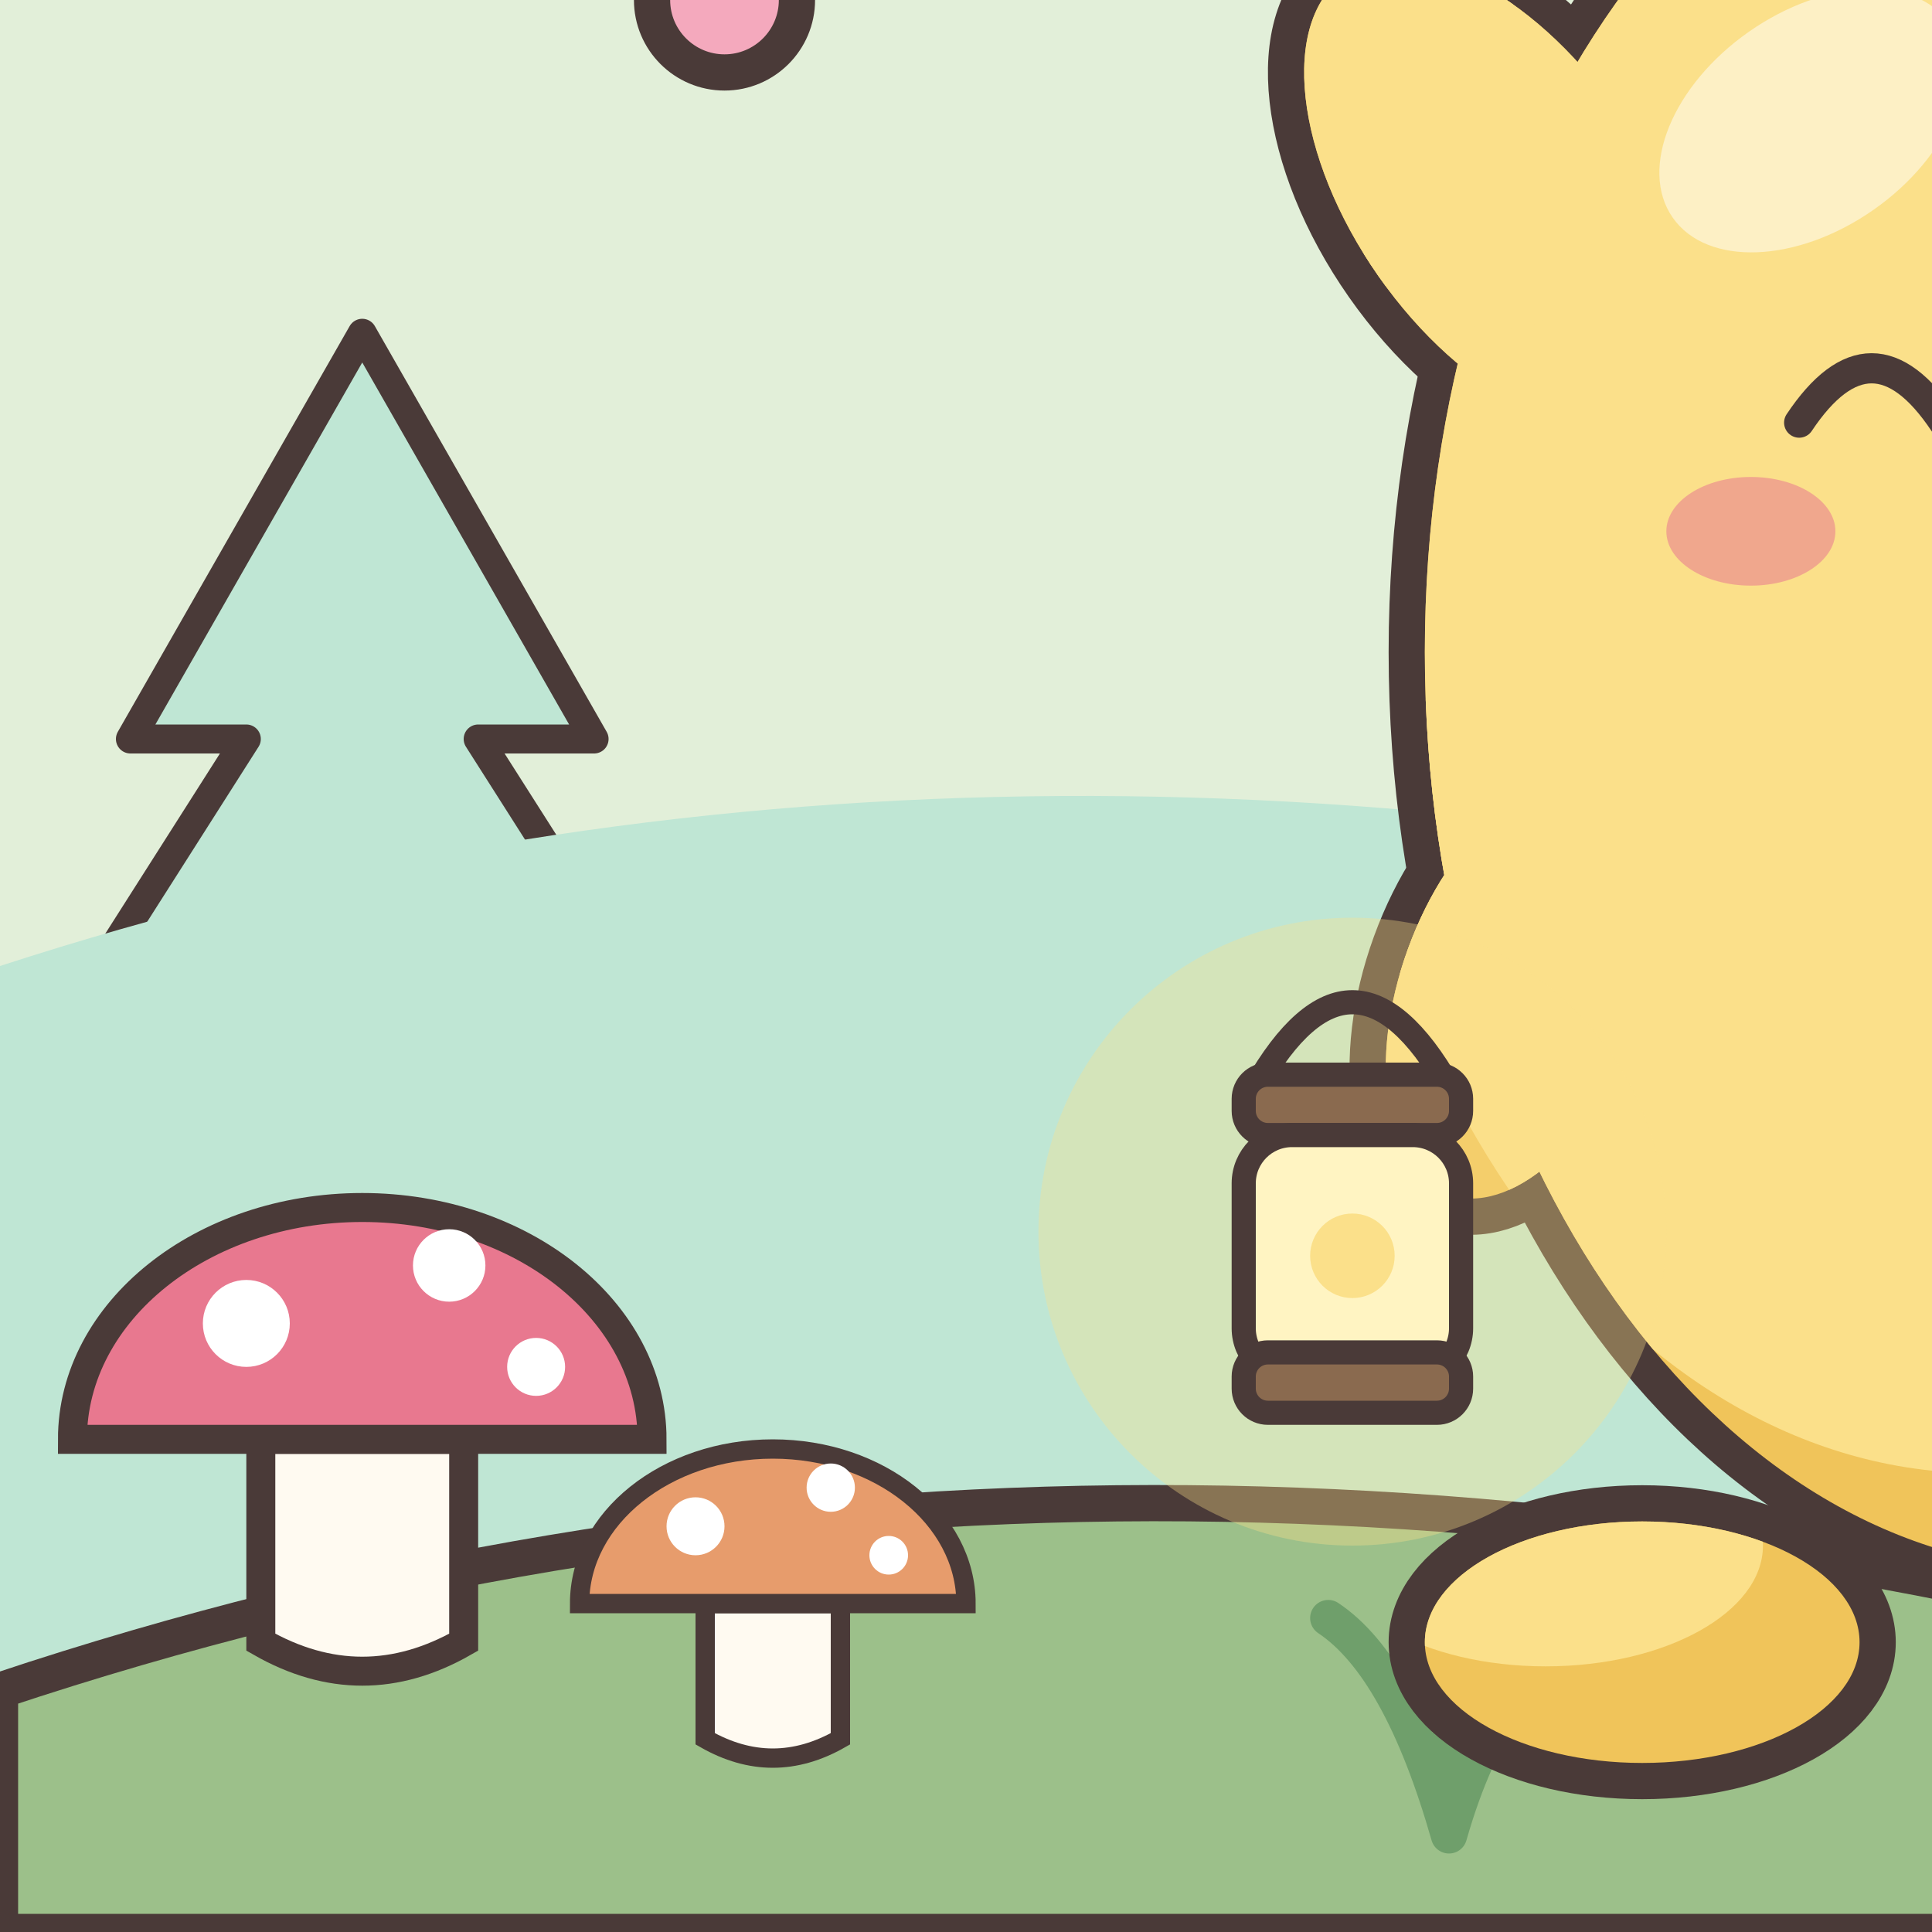
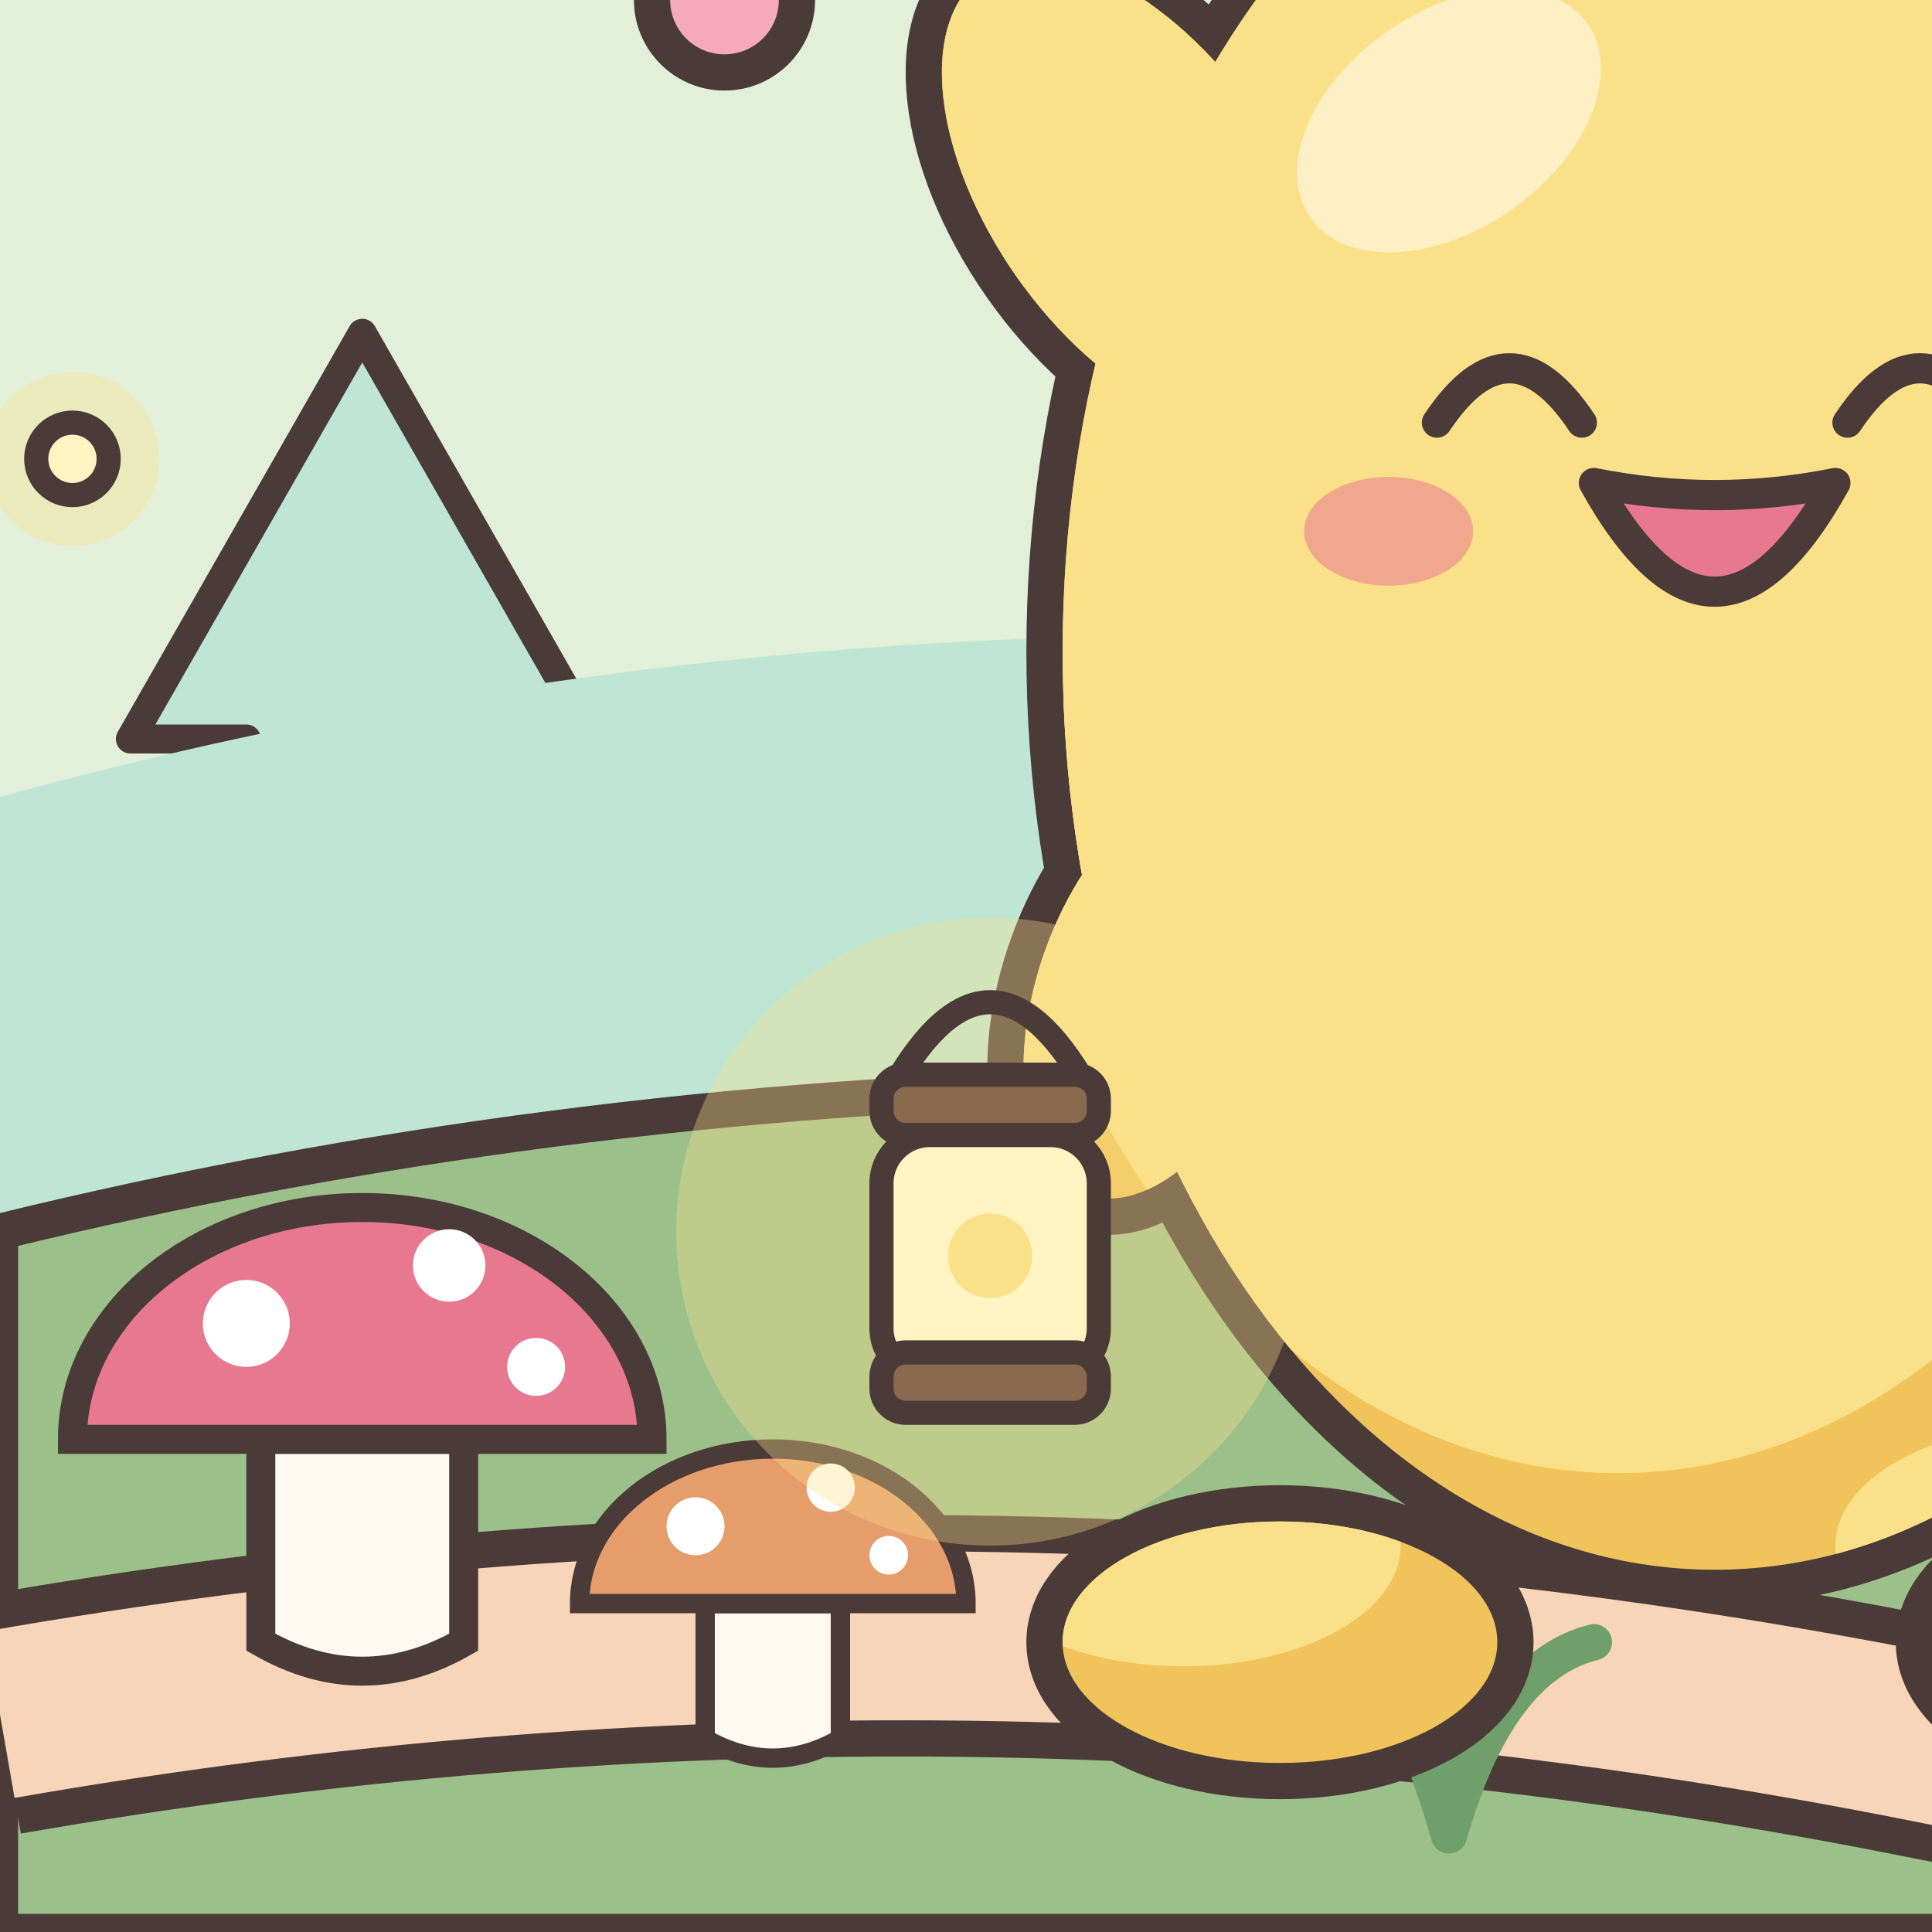
<svg xmlns="http://www.w3.org/2000/svg" width="160" height="160" viewBox="0 160 160 160">
  <rect width="320" height="320" fill="#e2efd9" />
+   <path d="M327.0 224.0L333.0 224.0" fill="none" stroke="#f6b98c" stroke-width="3" stroke-linecap="round" stroke-linejoin="round" />
+   <path d="M318.5 244.5L322.7 248.7" fill="none" stroke="#f6b98c" stroke-width="3" stroke-linecap="round" stroke-linejoin="round" />
+   <path d="M298.0 253.0L298.0 259.0" fill="none" stroke="#f6b98c" stroke-width="3" stroke-linecap="round" stroke-linejoin="round" />
+   <path d="M277.5 244.5L273.3 248.7" fill="none" stroke="#f6b98c" stroke-width="3" stroke-linecap="round" stroke-linejoin="round" />
+   <path d="M269.0 224.0L263.0 224.0" fill="none" stroke="#f6b98c" stroke-width="3" stroke-linecap="round" stroke-linejoin="round" />
+   <path d="M277.5 203.5L273.3 199.3" fill="none" stroke="#f6b98c" stroke-width="3" stroke-linecap="round" stroke-linejoin="round" />
+   <path d="M298.0 195.0L298.0 189.0" fill="none" stroke="#f6b98c" stroke-width="3" stroke-linecap="round" stroke-linejoin="round" />
+   <path d="M318.5 203.5L322.7 199.3" fill="none" stroke="#f6b98c" stroke-width="3" stroke-linecap="round" stroke-linejoin="round" />
+   <circle cx="298" cy="224" r="24" fill="#f6b98c" stroke="#4a3a38" stroke-width="3" />
  <g transform="translate(250 238) scale(1.5)">
    <rect x="-4" y="22" width="8" height="12" fill="#8a6a4f" stroke="#4a3a38" stroke-width="2" />
    <path d="M0 -52L-16 -24H-8L-22 -2H-10L-26 22H26L10 -2H22L8 -24H16Z" fill="#bfe6d4" stroke="#4a3a38" stroke-width="2" stroke-linejoin="round" />
  </g>
  <g transform="translate(30 250) scale(1.2)">
    <rect x="-4" y="22" width="8" height="12" fill="#8a6a4f" stroke="#4a3a38" stroke-width="2" />
    <path d="M0 -52L-16 -24H-8L-22 -2H-10L-26 22H26L10 -2H22L8 -24H16Z" fill="#bfe6d4" stroke="#4a3a38" stroke-width="2" stroke-linejoin="round" />
  </g>
-   <path d="M0 240Q80 214 170 236T320 224V320H0Z" fill="#bfe6d4" />
+   <path d="M0 226Q80 204 170 218T320 226V320H0Z" fill="#bfe6d4" />
+   <path d="M0 262Q90 240 190 258T320 262V320H0Z" fill="#9cc08a" stroke="#4a3a38" stroke-width="3" />
+   <path d="M0 302Q80 288 160 304T320 302" fill="none" stroke="#4a3a38" stroke-width="20" />
+   <path d="M0 302Q80 288 160 304T320 302" fill="none" stroke="#f8d5b8" stroke-width="14" />
  <path d="M-10 90Q90 70 200 20" fill="none" stroke="#4a3a38" stroke-width="3" stroke-linecap="round" stroke-linejoin="round" />
  <g transform="translate(30 82) rotate(-75) scale(0.8)">
    <path d="M0 0C14-30 46-30 62 0C46 30 14 30 0 0Z" fill="#9cc08a" stroke="#4a3a38" stroke-width="3" />
    <path d="M4 0H54" fill="none" stroke="#4a3a38" stroke-width="2" stroke-linecap="round" stroke-linejoin="round" />
  </g>
  <g transform="translate(90 70) rotate(60) scale(0.8)">
    <path d="M0 0C14-30 46-30 62 0C46 30 14 30 0 0Z" fill="#9cc08a" stroke="#4a3a38" stroke-width="3" />
    <path d="M4 0H54" fill="none" stroke="#4a3a38" stroke-width="2" stroke-linecap="round" stroke-linejoin="round" />
  </g>
  <g transform="translate(150 50) rotate(-70) scale(0.8)">
    <path d="M0 0C14-30 46-30 62 0C46 30 14 30 0 0Z" fill="#9cc08a" stroke="#4a3a38" stroke-width="3" />
    <path d="M4 0H54" fill="none" stroke="#4a3a38" stroke-width="2" stroke-linecap="round" stroke-linejoin="round" />
  </g>
  <g transform="translate(44 56) scale(1.1)">
    <circle r="9" fill="#e8788f" stroke="#4a3a38" stroke-width="2" />
    <path d="M-6 -7a8 8 0 0 1 12 0Z" fill="#4a3a38" />
    <path d="M0 -7V9" fill="none" stroke="#4a3a38" stroke-width="2" stroke-linecap="round" stroke-linejoin="round" />
    <circle cx="-4" cy="1" r="1.8" fill="#4a3a38" />
    <circle cx="4" cy="2" r="1.8" fill="#4a3a38" />
  </g>
  <g transform="translate(214 22) scale(1.1)">
    <g transform="scale(-1 1)">
      <path d="M-10 0L-20 -5L-18 4Z" fill="#f6b98c" stroke="#4a3a38" stroke-width="2" />
      <ellipse rx="12" ry="8.5" fill="#f6b98c" stroke="#4a3a38" stroke-width="2" />
      <circle cx="9" cy="-6" r="6.5" fill="#f6b98c" stroke="#4a3a38" stroke-width="2" />
      <path d="M14 -7L21 -4L14 -2Z" fill="#e79c6c" stroke="#4a3a38" stroke-width="2" />
      <ellipse cx="-2" cy="2" rx="6" ry="4" fill="#f9c6d3" stroke="#4a3a38" stroke-width="2" opacity=".8" />
      <circle cx="10" cy="-7" r="1.6" fill="#4a3a38" />
    </g>
  </g>
  <circle cx="285" cy="120" r="7" fill="#fbe08a" stroke="#4a3a38" stroke-width="3" />
  <circle cx="60" cy="160" r="6" fill="#f4a9bd" stroke="#4a3a38" stroke-width="3" />
-   <path d="M0 300Q90 270 190 298T320 290V320H0Z" fill="#9cc08a" stroke="#4a3a38" stroke-width="3" />
+   <circle cx="6" cy="198" r="7.2" fill="#fbe08a" opacity=".35" />
+   <circle cx="6" cy="198" r="3" fill="#fff4c2" stroke="#4a3a38" stroke-width="2" />
  <g transform="translate(30 296) scale(1.2)">
    <path d="M-7 0V-14H7V0Q0 4 -7 0Z" fill="#fffaf1" stroke="#4a3a38" stroke-width="2" />
    <path d="M-20 -14A20 16 0 0 1 20 -14Z" fill="#e8788f" stroke="#4a3a38" stroke-width="2" />
    <circle cx="-8" cy="-22" r="3" fill="#fff" />
    <circle cx="6" cy="-26" r="2.5" fill="#fff" />
    <circle cx="12" cy="-19" r="2" fill="#fff" />
  </g>
  <g transform="translate(64 304) scale(0.8)">
    <path d="M-7 0V-14H7V0Q0 4 -7 0Z" fill="#fffaf1" stroke="#4a3a38" stroke-width="2" />
    <path d="M-20 -14A20 16 0 0 1 20 -14Z" fill="#e79c6c" stroke="#4a3a38" stroke-width="2" />
    <circle cx="-8" cy="-22" r="3" fill="#fff" />
    <circle cx="6" cy="-26" r="2.5" fill="#fff" />
    <circle cx="12" cy="-19" r="2" fill="#fff" />
  </g>
  <path d="M120 312q-4-14-10-18M120 312q0-18 2-24M120 312q4-14 12-16" fill="none" stroke="#6f9f6b" stroke-width="3" stroke-linecap="round" stroke-linejoin="round" />
-   <path d="M152 140Q146 112 128 98M148 118L168 100M192 140Q198 112 216 98M196 118L176 100" fill="none" stroke="#8a6a4f" stroke-width="4" stroke-linecap="round" stroke-linejoin="round" />
-   <g stroke="#4a3a38" stroke-width="6" stroke-linejoin="round" fill="#4a3a38">
-     <ellipse cx="172" cy="214" rx="54" ry="76" />
-     <ellipse cx="136" cy="296" rx="18" ry="10" />
-     <ellipse cx="208" cy="296" rx="18" ry="10" />
-     <ellipse cx="124" cy="176" rx="12" ry="22" transform="rotate(-35 124 176)" />
-     <ellipse cx="220" cy="176" rx="12" ry="22" transform="rotate(35 220 176)" />
-     <ellipse cx="126" cy="242" rx="10" ry="18" transform="rotate(20 126 242)" />
-     <ellipse cx="220" cy="244" rx="10" ry="18" transform="rotate(-20 220 244)" />
-   </g>
-   <clipPath id="moss">
-     <ellipse cx="172" cy="214" rx="54" ry="76" />
-     <ellipse cx="136" cy="296" rx="18" ry="10" />
-     <ellipse cx="208" cy="296" rx="18" ry="10" />
-     <ellipse cx="124" cy="176" rx="12" ry="22" transform="rotate(-35 124 176)" />
-     <ellipse cx="220" cy="176" rx="12" ry="22" transform="rotate(35 220 176)" />
-     <ellipse cx="126" cy="242" rx="10" ry="18" transform="rotate(20 126 242)" />
-     <ellipse cx="220" cy="244" rx="10" ry="18" transform="rotate(-20 220 244)" />
-   </clipPath>
-   <g clip-path="url(#moss)">
-     <rect width="320" height="320" fill="#f0c45a" />
-     <g transform="translate(-8 -8)" fill="#fbe08a">
+   <g transform="translate(-30 0) scale(1)">
+     <path d="M152 140Q146 112 128 98M148 118L168 100M192 140Q198 112 216 98M196 118L176 100" fill="none" stroke="#8a6a4f" stroke-width="4" stroke-linecap="round" stroke-linejoin="round" />
+     <g stroke="#4a3a38" stroke-width="6" stroke-linejoin="round" fill="#4a3a38">
      <ellipse cx="172" cy="214" rx="54" ry="76" />
      <ellipse cx="136" cy="296" rx="18" ry="10" />
      <ellipse cx="208" cy="296" rx="18" ry="10" />
      <ellipse cx="124" cy="176" rx="12" ry="22" transform="rotate(-35 124 176)" />
      <ellipse cx="220" cy="176" rx="12" ry="22" transform="rotate(35 220 176)" />
      <ellipse cx="126" cy="242" rx="10" ry="18" transform="rotate(20 126 242)" />
      <ellipse cx="220" cy="244" rx="10" ry="18" transform="rotate(-20 220 244)" />
    </g>
-     <ellipse cx="150" cy="170" rx="14" ry="9" fill="#fff" opacity=".5" transform="rotate(-35 150 170)" />
+     <clipPath id="moss">
+       <ellipse cx="172" cy="214" rx="54" ry="76" />
+       <ellipse cx="136" cy="296" rx="18" ry="10" />
+       <ellipse cx="208" cy="296" rx="18" ry="10" />
+       <ellipse cx="124" cy="176" rx="12" ry="22" transform="rotate(-35 124 176)" />
+       <ellipse cx="220" cy="176" rx="12" ry="22" transform="rotate(35 220 176)" />
+       <ellipse cx="126" cy="242" rx="10" ry="18" transform="rotate(20 126 242)" />
+       <ellipse cx="220" cy="244" rx="10" ry="18" transform="rotate(-20 220 244)" />
+     </clipPath>
+     <g clip-path="url(#moss)">
+       <rect width="320" height="320" fill="#f0c45a" />
+       <g transform="translate(-8 -8)" fill="#fbe08a">
+         <ellipse cx="172" cy="214" rx="54" ry="76" />
+         <ellipse cx="136" cy="296" rx="18" ry="10" />
+         <ellipse cx="208" cy="296" rx="18" ry="10" />
+         <ellipse cx="124" cy="176" rx="12" ry="22" transform="rotate(-35 124 176)" />
+         <ellipse cx="220" cy="176" rx="12" ry="22" transform="rotate(35 220 176)" />
+         <ellipse cx="126" cy="242" rx="10" ry="18" transform="rotate(20 126 242)" />
+         <ellipse cx="220" cy="244" rx="10" ry="18" transform="rotate(-20 220 244)" />
+       </g>
+       <ellipse cx="150" cy="170" rx="14" ry="9" fill="#fff" opacity=".5" transform="rotate(-35 150 170)" />
+     </g>
+     <path d="M149 195Q155 186 161 195" fill="none" stroke="#4a3a38" stroke-width="2.5" stroke-linecap="round" stroke-linejoin="round" />
+     <path d="M183 195Q189 186 195 195" fill="none" stroke="#4a3a38" stroke-width="2.5" stroke-linecap="round" stroke-linejoin="round" />
+     <ellipse cx="145" cy="204" rx="7" ry="4.5" fill="#e8788f" opacity=".55" />
+     <ellipse cx="199" cy="204" rx="7" ry="4.5" fill="#e8788f" opacity=".55" />
+     <path d="M162 200Q172 202 182 200Q172 218 162 200Z" fill="#e8788f" stroke="#4a3a38" stroke-width="2.5" stroke-linejoin="round" />
+     <circle cx="112" cy="262" r="26" fill="#fbe08a" opacity=".35" />
+     <g transform="translate(112 262) scale(1)">
+       <path d="M-8 -12Q0 -26 8 -12" fill="none" stroke="#4a3a38" stroke-width="2" stroke-linecap="round" stroke-linejoin="round" />
+       <rect x="-9" y="-13" width="18" height="5" rx="2" fill="#8a6a4f" stroke="#4a3a38" stroke-width="2" />
+       <rect x="-9" y="-8" width="18" height="20" rx="4" fill="#fff4c2" stroke="#4a3a38" stroke-width="2" />
+       <rect x="-9" y="10" width="18" height="5" rx="2" fill="#8a6a4f" stroke="#4a3a38" stroke-width="2" />
+       <circle cy="2" r="3.5" fill="#fbe08a" />
+     </g>
+     <circle cx="236" cy="206" r="7.2" fill="#fbe08a" opacity=".35" />
+     <circle cx="236" cy="206" r="3" fill="#fff4c2" stroke="#4a3a38" stroke-width="2" />
  </g>
-   <path d="M149 195Q155 186 161 195" fill="none" stroke="#4a3a38" stroke-width="2.5" stroke-linecap="round" stroke-linejoin="round" />
-   <path d="M183 195Q189 186 195 195" fill="none" stroke="#4a3a38" stroke-width="2.5" stroke-linecap="round" stroke-linejoin="round" />
-   <ellipse cx="145" cy="204" rx="7" ry="4.5" fill="#e8788f" opacity=".55" />
-   <ellipse cx="199" cy="204" rx="7" ry="4.5" fill="#e8788f" opacity=".55" />
-   <path d="M162 200Q172 202 182 200Q172 218 162 200Z" fill="#e8788f" stroke="#4a3a38" stroke-width="2.5" stroke-linejoin="round" />
-   <circle cx="112" cy="262" r="26" fill="#fbe08a" opacity=".35" />
-   <g transform="translate(112 262) scale(1)">
-     <path d="M-8 -12Q0 -26 8 -12" fill="none" stroke="#4a3a38" stroke-width="2" stroke-linecap="round" stroke-linejoin="round" />
-     <rect x="-9" y="-13" width="18" height="5" rx="2" fill="#8a6a4f" stroke="#4a3a38" stroke-width="2" />
-     <rect x="-9" y="-8" width="18" height="20" rx="4" fill="#fff4c2" stroke="#4a3a38" stroke-width="2" />
-     <rect x="-9" y="10" width="18" height="5" rx="2" fill="#8a6a4f" stroke="#4a3a38" stroke-width="2" />
-     <circle cy="2" r="3.5" fill="#fbe08a" />
-   </g>
-   <circle cx="236" cy="206" r="7.2" fill="#fbe08a" opacity=".35" />
-   <circle cx="236" cy="206" r="3" fill="#fff4c2" stroke="#4a3a38" stroke-width="2" />
  <circle cx="276" cy="298" r="5" fill="#f4a9bd" stroke="#4a3a38" stroke-width="3" />
  <circle cx="292" cy="306" r="4" fill="#fbe08a" stroke="#4a3a38" stroke-width="3" />
  <ellipse cx="258" cy="306" rx="12" ry="6" fill="#d8ccf2" stroke="#4a3a38" stroke-width="2" />
  <ellipse cx="300" cy="238" rx="8" ry="5" fill="#d8ccf2" stroke="#4a3a38" stroke-width="2" />
</svg>
